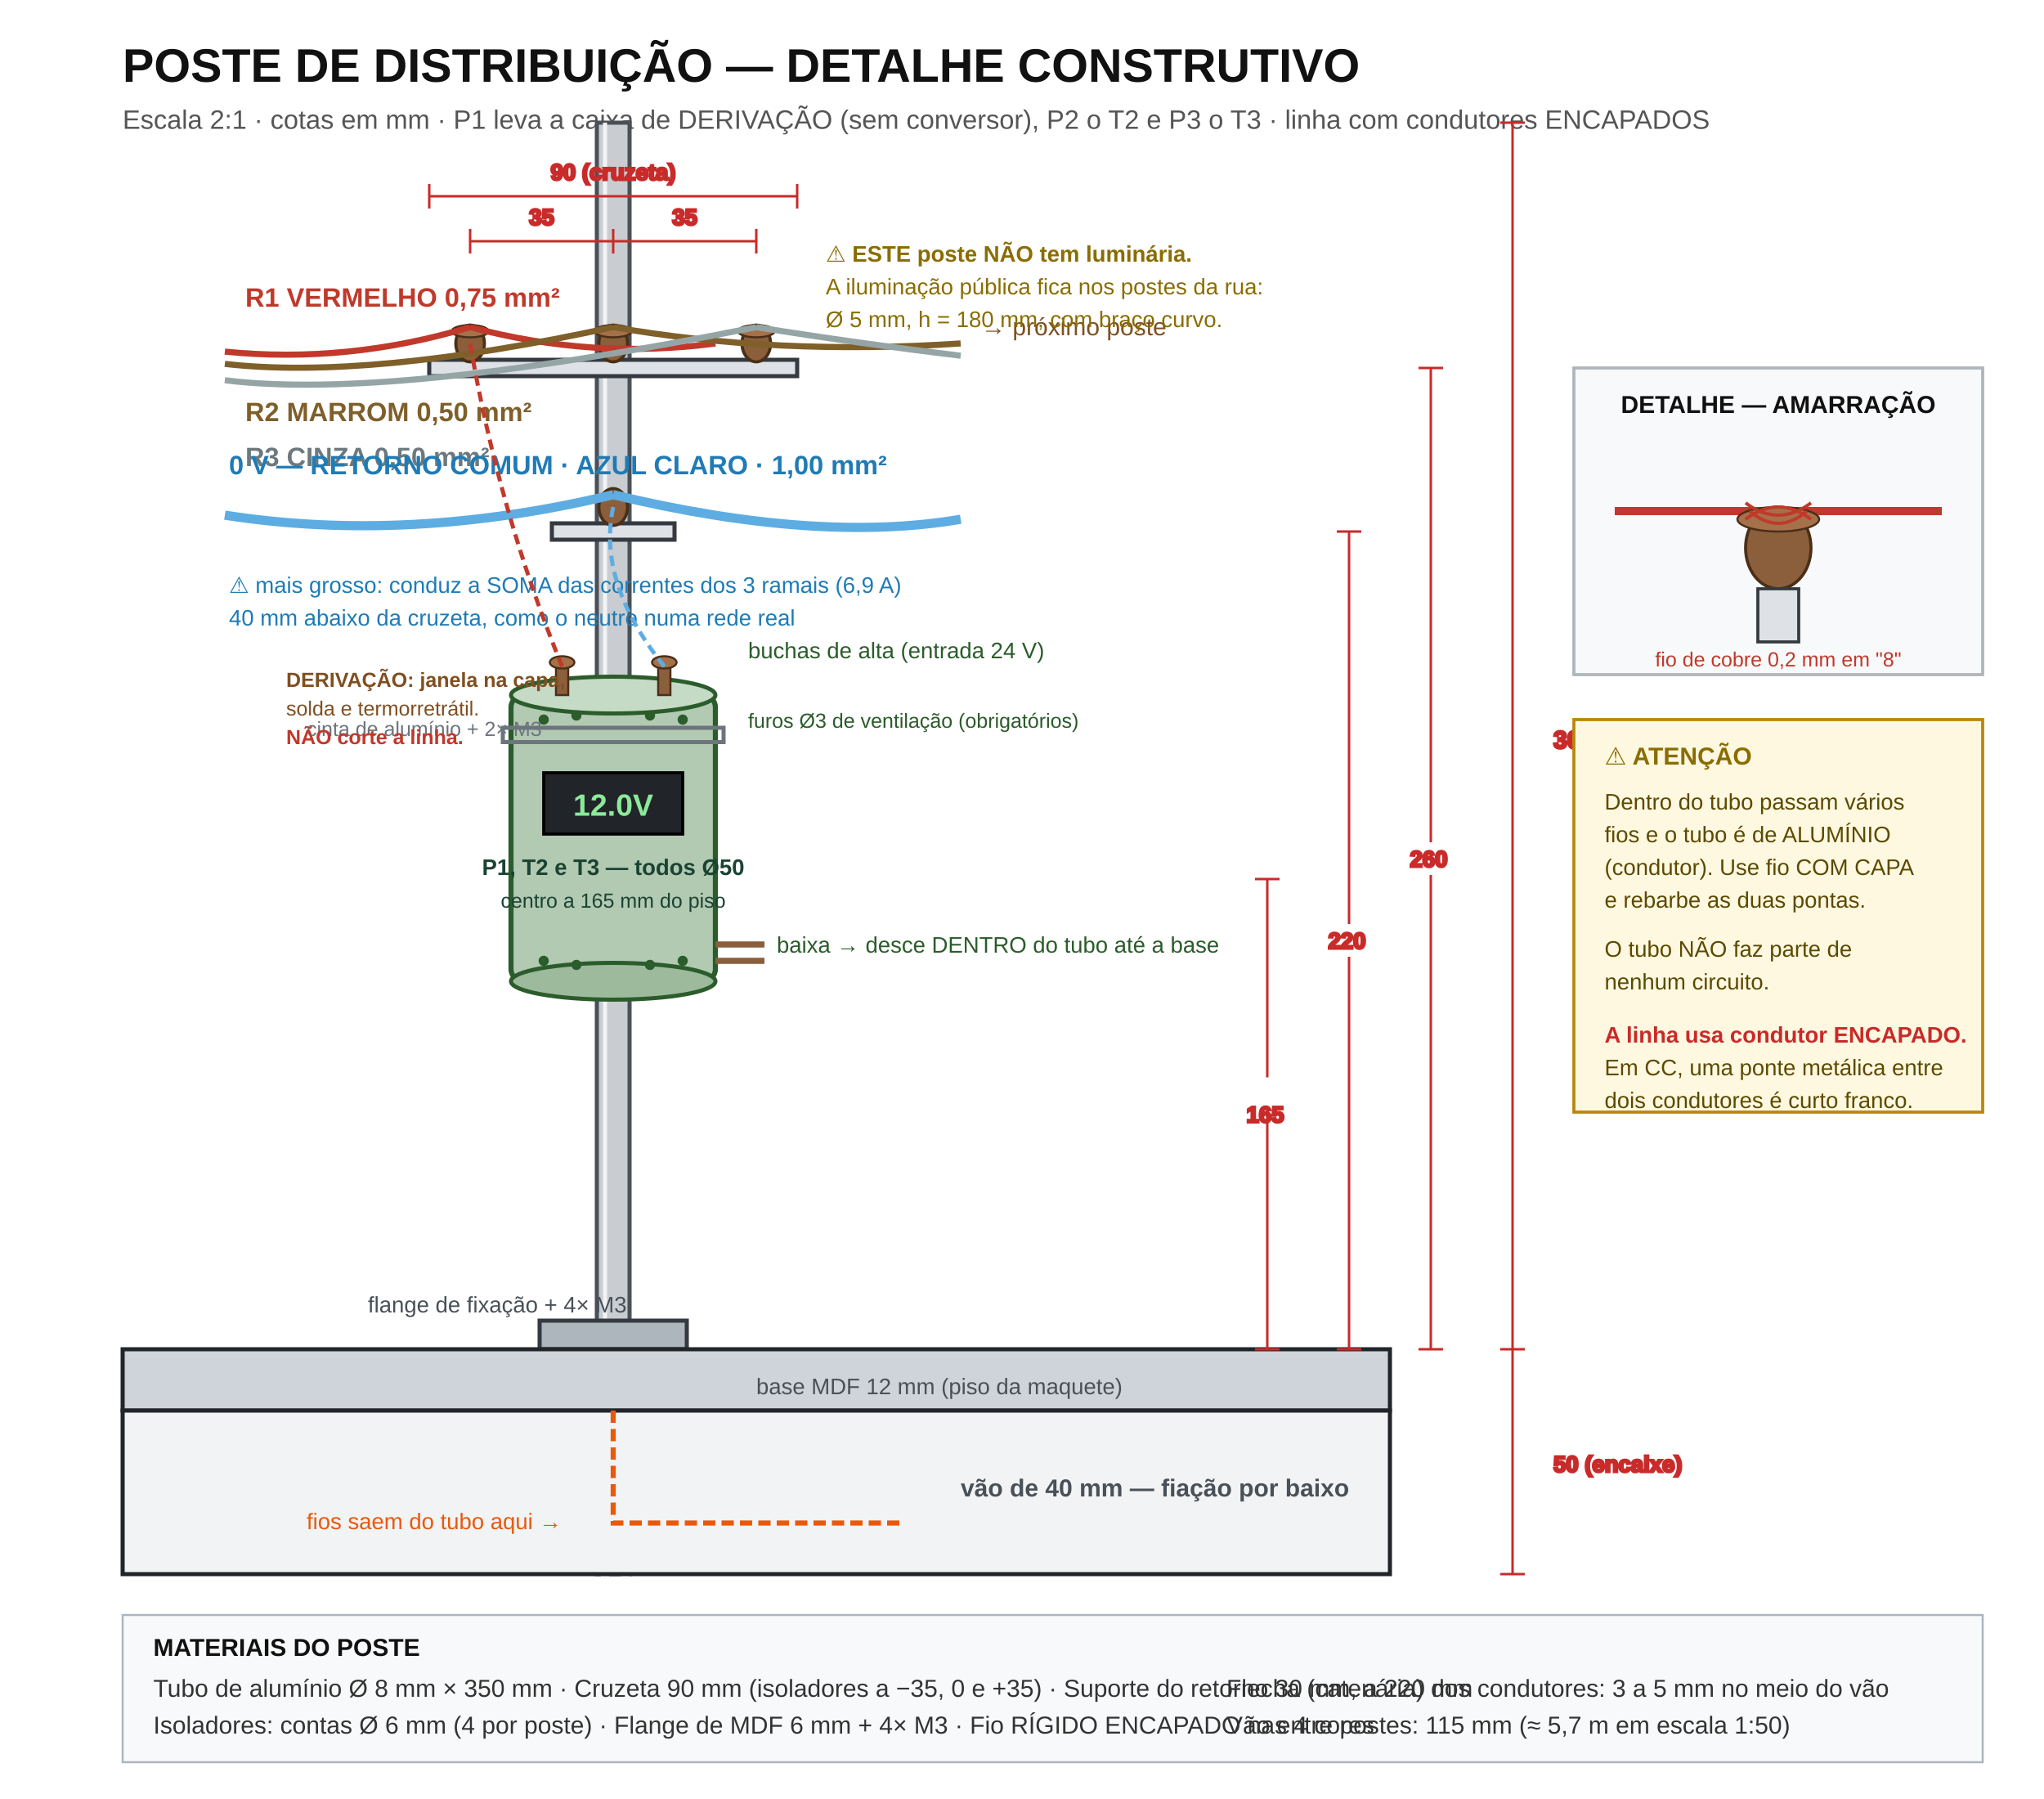
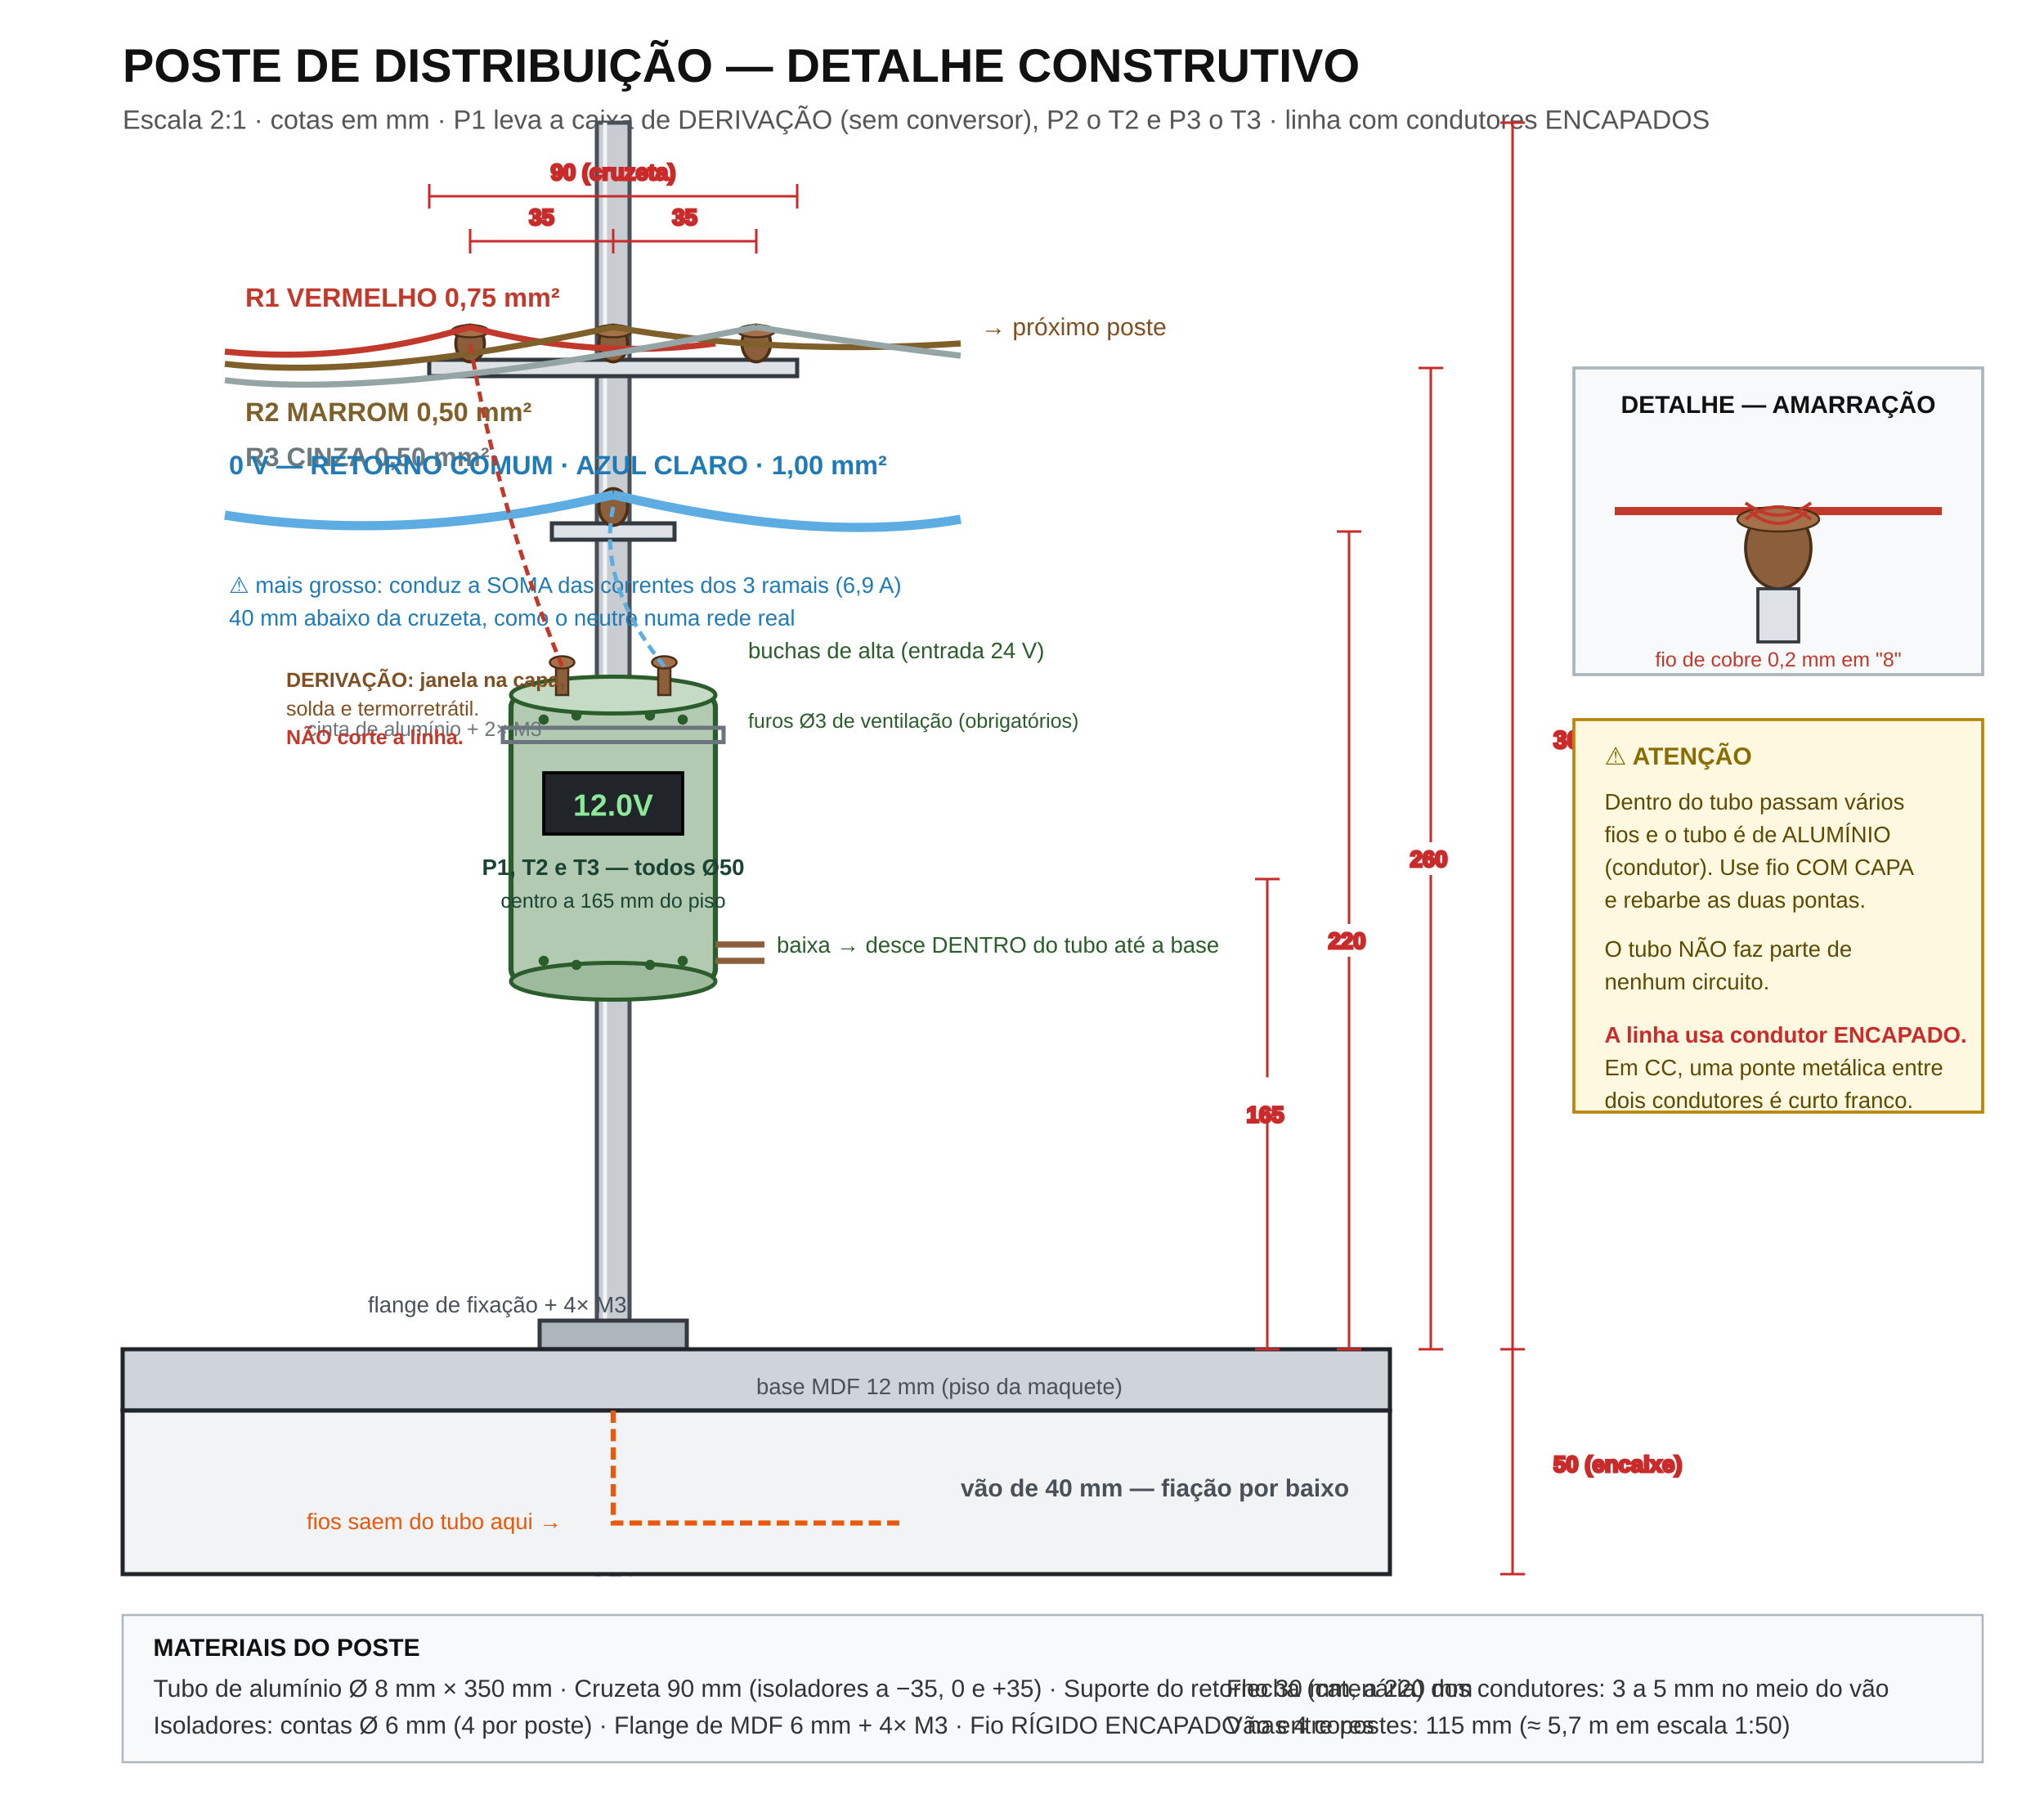
<svg xmlns="http://www.w3.org/2000/svg" viewBox="0 0 1000 880" width="1000" height="880" font-family="Segoe UI, Arial, sans-serif">
  <rect width="1000" height="880" fill="#ffffff" />
  <text x="60" y="40" font-size="23" font-weight="700" fill="#111">POSTE DE DISTRIBUIÇÃO — DETALHE CONSTRUTIVO</text>
  <text x="60" y="63" font-size="13" fill="#555">Escala 2:1 · cotas em mm · P1 leva a caixa de DERIVAÇÃO (sem conversor), P2 o T2 e P3 o T3 · linha com condutores ENCAPADOS</text>
  <rect x="292" y="60" width="16" height="600" fill="#c9ccd0" stroke="#495057" stroke-width="2" />
  <line x1="296" y1="60" x2="296" y2="660" stroke="#f1f3f5" stroke-width="2" />
  <rect x="292" y="660" width="16" height="110" fill="#c9ccd0" stroke="#495057" stroke-width="2" stroke-dasharray="6 4" />
  <rect x="210" y="176" width="180" height="8" fill="#dee2e6" stroke="#343a40" stroke-width="2" />
  <g>
    <ellipse cx="230" cy="168" rx="7" ry="9" fill="#8b5e3c" stroke="#4a2f16" stroke-width="1.5" />
    <ellipse cx="230" cy="162" rx="9" ry="3" fill="#a5714a" stroke="#4a2f16" stroke-width="1" />
    <ellipse cx="300" cy="168" rx="7" ry="9" fill="#8b5e3c" stroke="#4a2f16" stroke-width="1.5" />
    <ellipse cx="300" cy="162" rx="9" ry="3" fill="#a5714a" stroke="#4a2f16" stroke-width="1" />
    <ellipse cx="370" cy="168" rx="7" ry="9" fill="#8b5e3c" stroke="#4a2f16" stroke-width="1.5" />
    <ellipse cx="370" cy="162" rx="9" ry="3" fill="#a5714a" stroke="#4a2f16" stroke-width="1" />
  </g>
  <g stroke-width="3" fill="none">
    <path d="M110 172 Q170 178 230 160" stroke="#c0392b" />
    <path d="M230 160 Q290 176 350 168" stroke="#c0392b" />
    <path d="M110 178 Q180 186 300 160" stroke="#7f5f2a" />
    <path d="M300 160 Q380 174 470 168" stroke="#7f5f2a" />
    <path d="M110 186 Q190 196 370 160" stroke="#95a5a6" />
    <path d="M370 160 Q420 168 470 174" stroke="#95a5a6" />
  </g>
  <text x="120" y="150" font-size="13" font-weight="700" fill="#c0392b">R1  VERMELHO  0,75 mm²</text>
  <text x="120" y="206" font-size="13" font-weight="700" fill="#7f5f2a">R2  MARROM  0,50 mm²</text>
  <text x="120" y="228" font-size="13" font-weight="700" fill="#6c7a7d">R3  CINZA  0,50 mm²</text>
  <text x="480" y="164" font-size="12" fill="#7f4f21">→ próximo poste</text>
-   <text x="404" y="128" font-size="11" font-weight="700" fill="#8a6d00">⚠ ESTE poste NÃO tem luminária.</text>
-   <text x="404" y="144" font-size="11" fill="#8a6d00">A iluminação pública fica nos postes da rua:</text>
-   <text x="404" y="160" font-size="11" fill="#8a6d00">Ø 5 mm, h = 180 mm, com braço curvo.</text>
  <rect x="270" y="256" width="60" height="8" fill="#dee2e6" stroke="#343a40" stroke-width="2" />
  <ellipse cx="300" cy="248" rx="7" ry="9" fill="#8b5e3c" stroke="#4a2f16" stroke-width="1.5" />
  <g stroke="#5dade2" stroke-width="4.5" fill="none">
    <path d="M110 252 Q200 266 300 242" />
    <path d="M300 242 Q400 266 470 254" />
  </g>
  <text x="112" y="232" font-size="13" font-weight="700" fill="#1f7bb6">0 V — RETORNO COMUM · AZUL CLARO · 1,00 mm²</text>
  <text x="112" y="290" font-size="11" fill="#1f7bb6">⚠ mais grosso: conduz a SOMA das correntes dos 3 ramais (6,9 A)</text>
  <text x="112" y="306" font-size="11" fill="#1f7bb6">40 mm abaixo da cruzeta, como o neutro numa rede real</text>
  <rect x="250" y="340" width="100" height="140" rx="6" fill="#b2c9b2" stroke="#2b5c2b" stroke-width="2.5" />
  <ellipse cx="300" cy="340" rx="50" ry="9" fill="#c6dbc6" stroke="#2b5c2b" stroke-width="2" />
  <ellipse cx="300" cy="480" rx="50" ry="9" fill="#9dba9d" stroke="#2b5c2b" stroke-width="2" />
  <g>
    <rect x="272" y="326" width="6" height="14" fill="#8b5e3c" stroke="#4a2f16" stroke-width="1" />
    <ellipse cx="275" cy="324" rx="6" ry="3" fill="#a5714a" stroke="#4a2f16" stroke-width="1" />
    <rect x="322" y="326" width="6" height="14" fill="#8b5e3c" stroke="#4a2f16" stroke-width="1" />
    <ellipse cx="325" cy="324" rx="6" ry="3" fill="#a5714a" stroke="#4a2f16" stroke-width="1" />
  </g>
  <text x="366" y="322" font-size="11" fill="#2b5c2b">buchas de alta (entrada 24 V)</text>
  <rect x="266" y="378" width="68" height="30" fill="#212529" stroke="#000" stroke-width="1.5" />
  <text x="300" y="399" font-size="15" font-weight="700" fill="#8ce99a" text-anchor="middle">12.0V</text>
  <text x="300" y="428" font-size="11" font-weight="700" fill="#1b4332" text-anchor="middle">P1, T2 e T3 — todos Ø50</text>
  <text x="300" y="444" font-size="10" fill="#1b4332" text-anchor="middle">centro a 165 mm do piso</text>
  <g fill="#2b5c2b">
    <circle cx="266" cy="352" r="2.5" />
    <circle cx="282" cy="350" r="2.5" />
    <circle cx="318" cy="350" r="2.5" />
    <circle cx="334" cy="352" r="2.5" />
    <circle cx="266" cy="470" r="2.5" />
    <circle cx="282" cy="472" r="2.5" />
    <circle cx="318" cy="472" r="2.5" />
    <circle cx="334" cy="470" r="2.5" />
  </g>
  <text x="366" y="356" font-size="10" fill="#2b5c2b">furos Ø3 de ventilação (obrigatórios)</text>
  <line x1="350" y1="462" x2="374" y2="462" stroke="#8b5e3c" stroke-width="3" />
  <line x1="350" y1="470" x2="374" y2="470" stroke="#8b5e3c" stroke-width="3" />
  <text x="380" y="466" font-size="11" fill="#2b5c2b">baixa → desce DENTRO do tubo até a base</text>
  <rect x="246" y="356" width="108" height="7" fill="none" stroke="#6c757d" stroke-width="2" />
  <text x="150" y="360" font-size="10" fill="#6c757d">cinta de alumínio + 2× M3</text>
  <path d="M230 168 Q244 250 275 326" fill="none" stroke="#c0392b" stroke-width="2" stroke-dasharray="5 3" />
  <path d="M300 248 Q292 285 325 326" fill="none" stroke="#5dade2" stroke-width="2" stroke-dasharray="5 3" />
  <text x="140" y="336" font-size="10" font-weight="700" fill="#7f4f21">DERIVAÇÃO: janela na capa,</text>
  <text x="140" y="350" font-size="10" fill="#7f4f21">solda e termorretrátil.</text>
  <text x="140" y="364" font-size="10" font-weight="700" fill="#c0392b">NÃO corte a linha.</text>
  <rect x="264" y="646" width="72" height="14" fill="#adb5bd" stroke="#343a40" stroke-width="2" />
  <text x="180" y="642" font-size="11" fill="#495057">flange de fixação + 4× M3</text>
  <rect x="60" y="660" width="620" height="30" fill="#ced4da" stroke="#212529" stroke-width="2" />
  <rect x="60" y="690" width="620" height="80" fill="#f1f3f5" stroke="#212529" stroke-width="2" />
  <text x="370" y="682" font-size="11" fill="#495057">base MDF 12 mm (piso da maquete)</text>
  <text x="470" y="732" font-size="12" font-weight="700" fill="#495057">vão de 40 mm — fiação por baixo</text>
  <path d="M300 690 L300 745 L440 745" fill="none" stroke="#e8590c" stroke-width="2.5" stroke-dasharray="6 3" />
  <text x="150" y="748" font-size="11" fill="#e8590c">fios saem do tubo aqui →</text>
  <g stroke="#c92a2a" stroke-width="1.2" fill="#c92a2a" font-size="12">
    <line x1="740" y1="60" x2="740" y2="660" />
    <line x1="734" y1="60" x2="746" y2="60" />
    <line x1="734" y1="660" x2="746" y2="660" />
    <text x="760" y="366" font-weight="700">300 (altura visível)</text>
    <line x1="700" y1="180" x2="700" y2="660" />
    <line x1="694" y1="180" x2="706" y2="180" />
    <line x1="694" y1="660" x2="706" y2="660" />
    <rect x="676" y="412" width="46" height="16" fill="#fff" stroke="none" />
    <text x="699" y="424" text-anchor="middle" font-weight="700" font-size="11">260</text>
    <line x1="660" y1="260" x2="660" y2="660" />
    <line x1="654" y1="260" x2="666" y2="260" />
    <line x1="654" y1="660" x2="666" y2="660" />
    <rect x="636" y="452" width="46" height="16" fill="#fff" stroke="none" />
    <text x="659" y="464" text-anchor="middle" font-weight="700" font-size="11">220</text>
    <line x1="620" y1="430" x2="620" y2="660" />
    <line x1="614" y1="430" x2="626" y2="430" />
    <line x1="614" y1="660" x2="626" y2="660" />
    <rect x="596" y="527" width="46" height="16" fill="#fff" stroke="none" />
    <text x="619" y="549" text-anchor="middle" font-weight="700" font-size="11">165</text>
    <line x1="740" y1="660" x2="740" y2="770" />
    <line x1="734" y1="770" x2="746" y2="770" />
    <text x="760" y="720" font-weight="700" font-size="11">50 (encaixe)</text>
    <line x1="230" y1="118" x2="300" y2="118" />
    <line x1="230" y1="112" x2="230" y2="124" />
    <line x1="300" y1="112" x2="300" y2="124" />
    <text x="265" y="110" text-anchor="middle" font-weight="700" font-size="11">35</text>
    <line x1="300" y1="118" x2="370" y2="118" />
    <line x1="370" y1="112" x2="370" y2="124" />
    <text x="335" y="110" text-anchor="middle" font-weight="700" font-size="11">35</text>
    <line x1="210" y1="96" x2="390" y2="96" />
    <line x1="210" y1="90" x2="210" y2="102" />
    <line x1="390" y1="90" x2="390" y2="102" />
    <text x="300" y="88" text-anchor="middle" font-weight="700" font-size="11">90 (cruzeta)</text>
  </g>
  <g transform="translate(770,180)">
    <rect x="0" y="0" width="200" height="150" fill="#f8f9fa" stroke="#adb5bd" stroke-width="1.5" />
    <text x="100" y="22" font-size="12" font-weight="700" fill="#111" text-anchor="middle">DETALHE — AMARRAÇÃO</text>
    <line x1="20" y1="70" x2="180" y2="70" stroke="#c0392b" stroke-width="4" />
    <ellipse cx="100" cy="88" rx="16" ry="20" fill="#8b5e3c" stroke="#4a2f16" stroke-width="1.5" />
    <ellipse cx="100" cy="74" rx="20" ry="6" fill="#a5714a" stroke="#4a2f16" stroke-width="1" />
    <g stroke="#c0392b" stroke-width="1.6" fill="none">
      <path d="M84 66 Q100 78 116 66" />
      <path d="M84 74 Q100 62 116 74" />
      <path d="M86 70 Q100 82 114 70" />
    </g>
    <rect x="90" y="108" width="20" height="26" fill="#dee2e6" stroke="#343a40" stroke-width="1.5" />
    <text x="100" y="146" font-size="10" fill="#c0392b" text-anchor="middle">fio de cobre 0,2 mm em "8"</text>
  </g>
  <g font-size="12">
    <rect x="770" y="352" width="200" height="192" fill="#fff8e1" stroke="#b8860b" stroke-width="1.5" />
    <text x="785" y="374" font-weight="700" fill="#8a6d00">⚠ ATENÇÃO</text>
    <text x="785" y="396" font-size="11" fill="#5c4a00">Dentro do tubo passam vários</text>
    <text x="785" y="412" font-size="11" fill="#5c4a00">fios e o tubo é de ALUMÍNIO</text>
    <text x="785" y="428" font-size="11" fill="#5c4a00">(condutor). Use fio COM CAPA</text>
    <text x="785" y="444" font-size="11" fill="#5c4a00">e rebarbe as duas pontas.</text>
    <text x="785" y="468" font-size="11" fill="#5c4a00">O tubo NÃO faz parte de</text>
    <text x="785" y="484" font-size="11" fill="#5c4a00">nenhum circuito.</text>
    <text x="785" y="510" font-size="11" font-weight="700" fill="#c92a2a">A linha usa condutor ENCAPADO.</text>
    <text x="785" y="526" font-size="11" fill="#5c4a00">Em CC, uma ponte metálica entre</text>
    <text x="785" y="542" font-size="11" fill="#5c4a00">dois condutores é curto franco.</text>
  </g>
  <g font-size="12">
    <rect x="60" y="790" width="910" height="72" fill="#f8f9fa" stroke="#adb5bd" />
    <text x="75" y="810" font-weight="700" fill="#111">MATERIAIS DO POSTE</text>
    <text x="75" y="830" fill="#333">Tubo de alumínio Ø 8 mm × 350 mm · Cruzeta 90 mm (isoladores a −35, 0 e +35) · Suporte do retorno 30 mm, a 220 mm</text>
    <text x="75" y="848" fill="#333">Isoladores: contas Ø 6 mm (4 por poste) · Flange de MDF 6 mm + 4× M3 · Fio RÍGIDO ENCAPADO nas 4 cores</text>
    <text x="600" y="830" fill="#333">Flecha (catenária) dos condutores: 3 a 5 mm no meio do vão</text>
    <text x="600" y="848" fill="#333">Vão entre postes: 115 mm (≈ 5,7 m em escala 1:50)</text>
  </g>
</svg>
